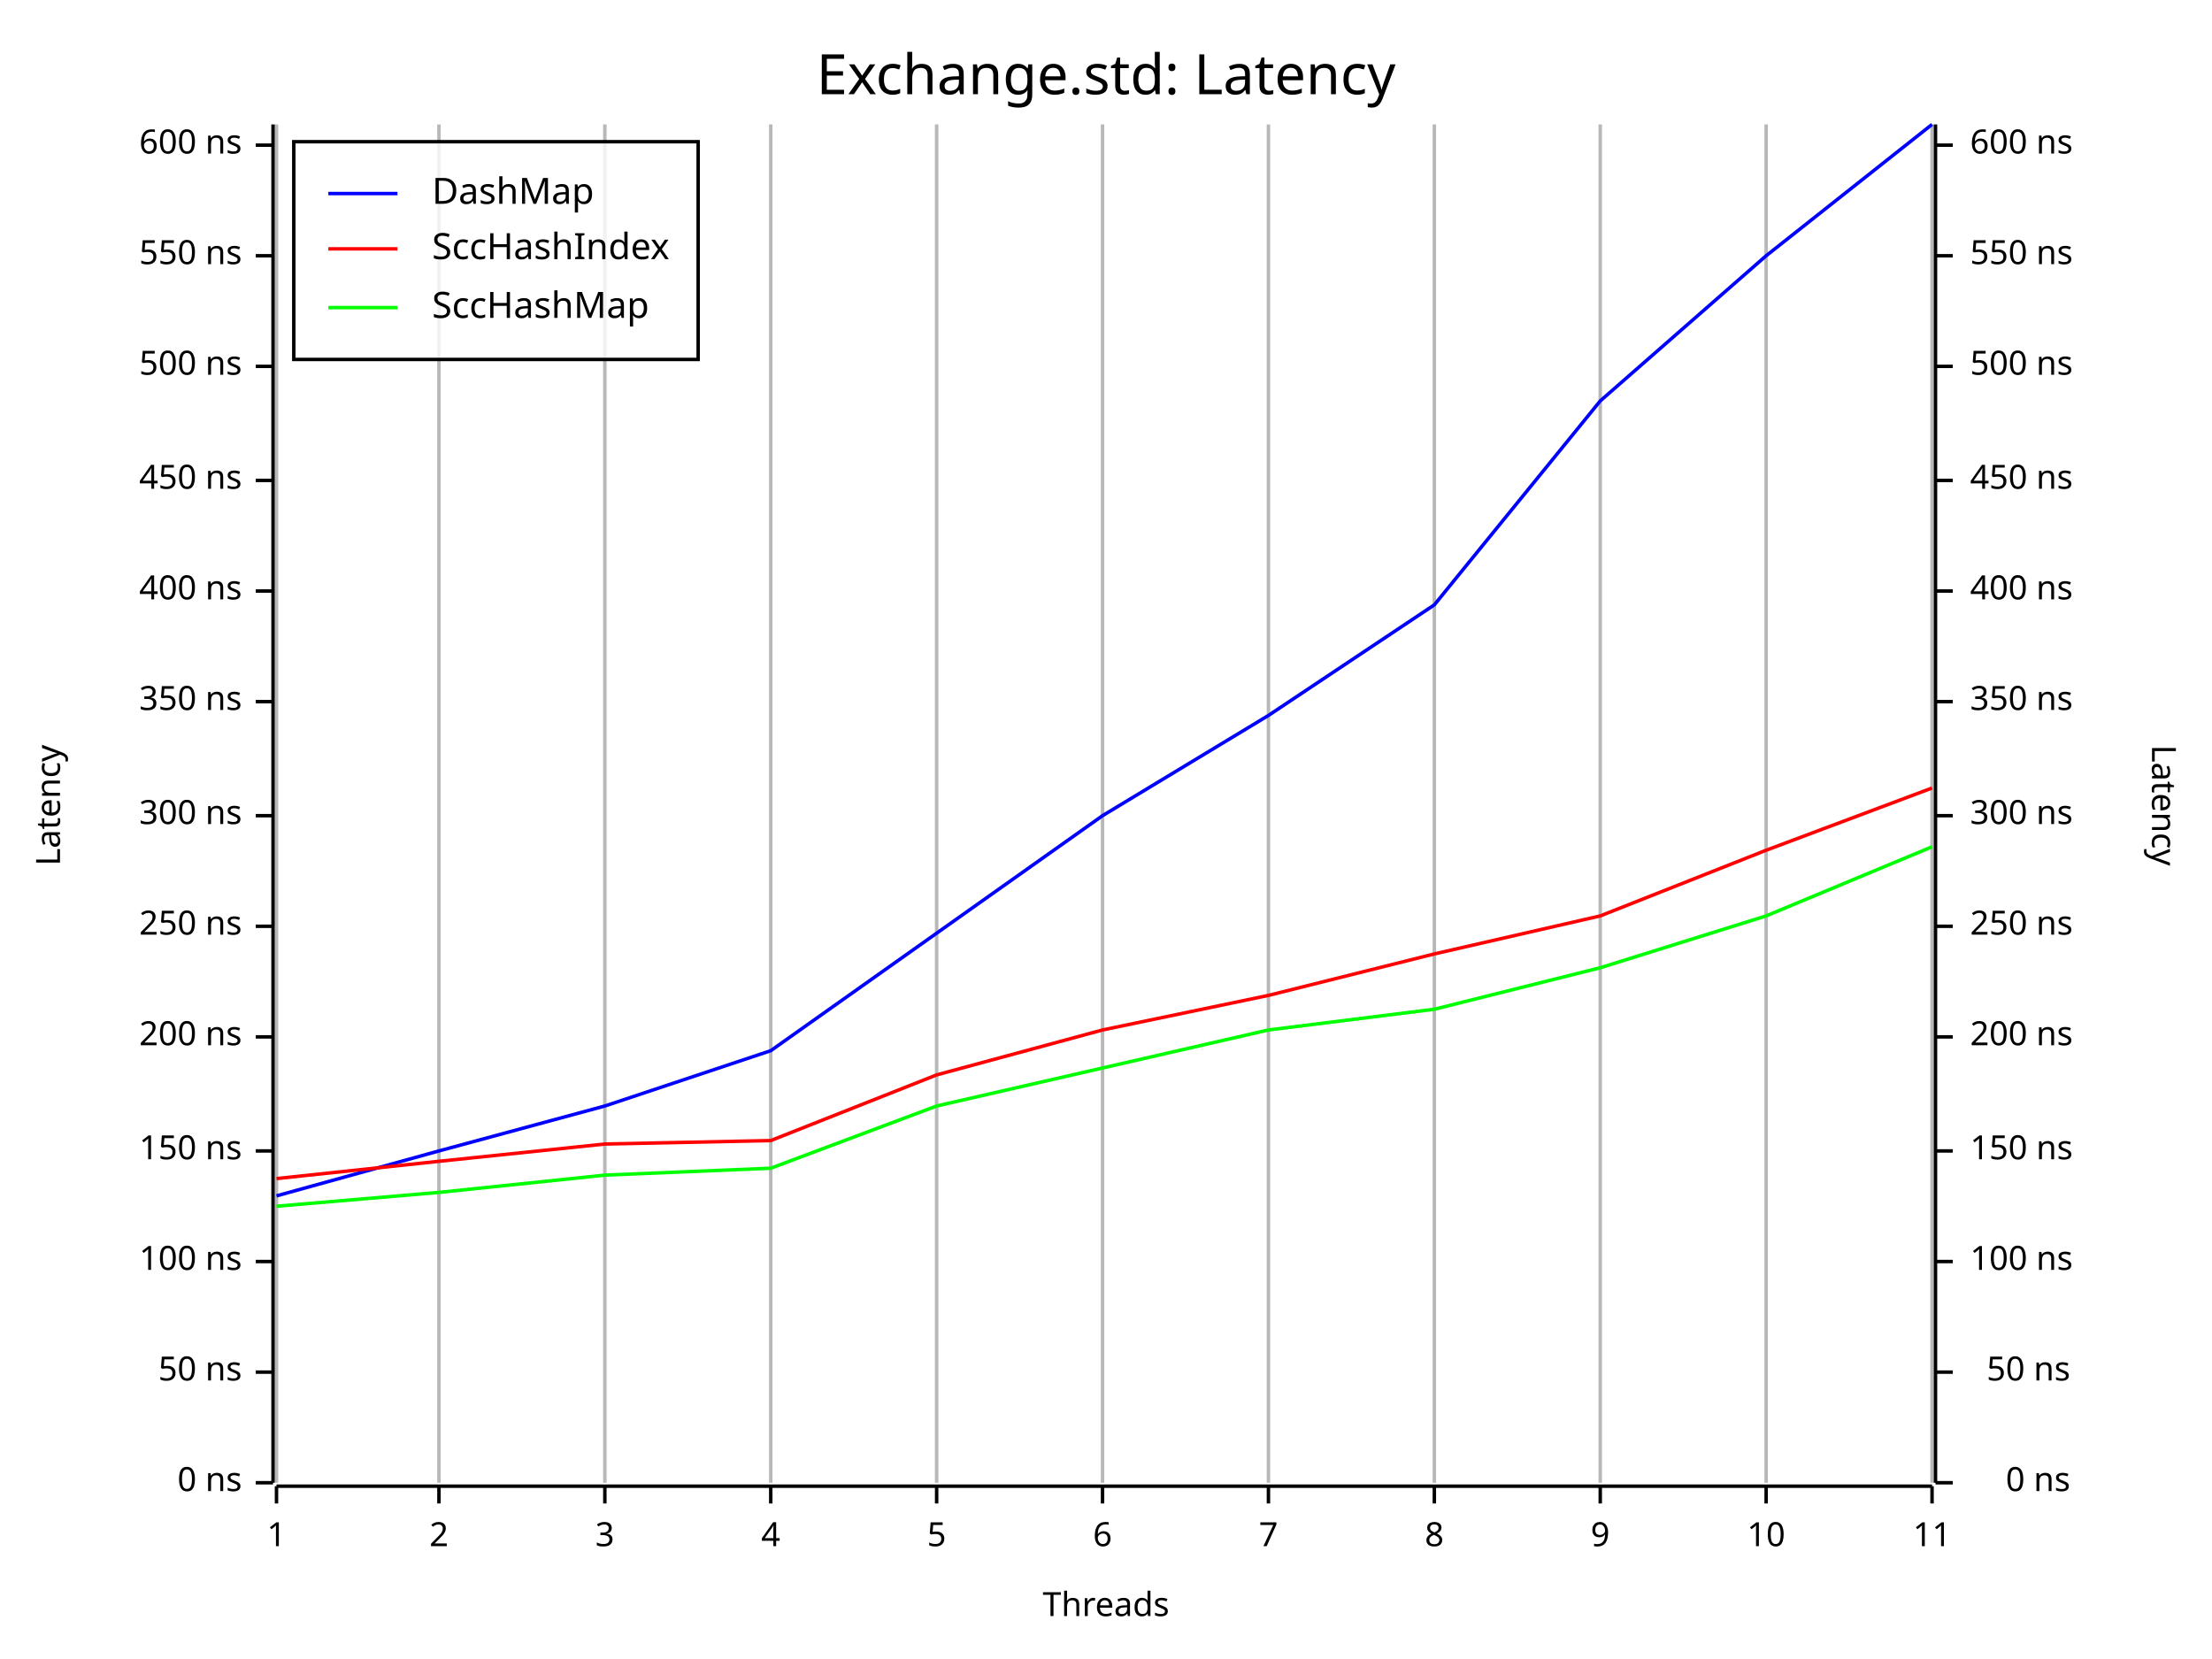
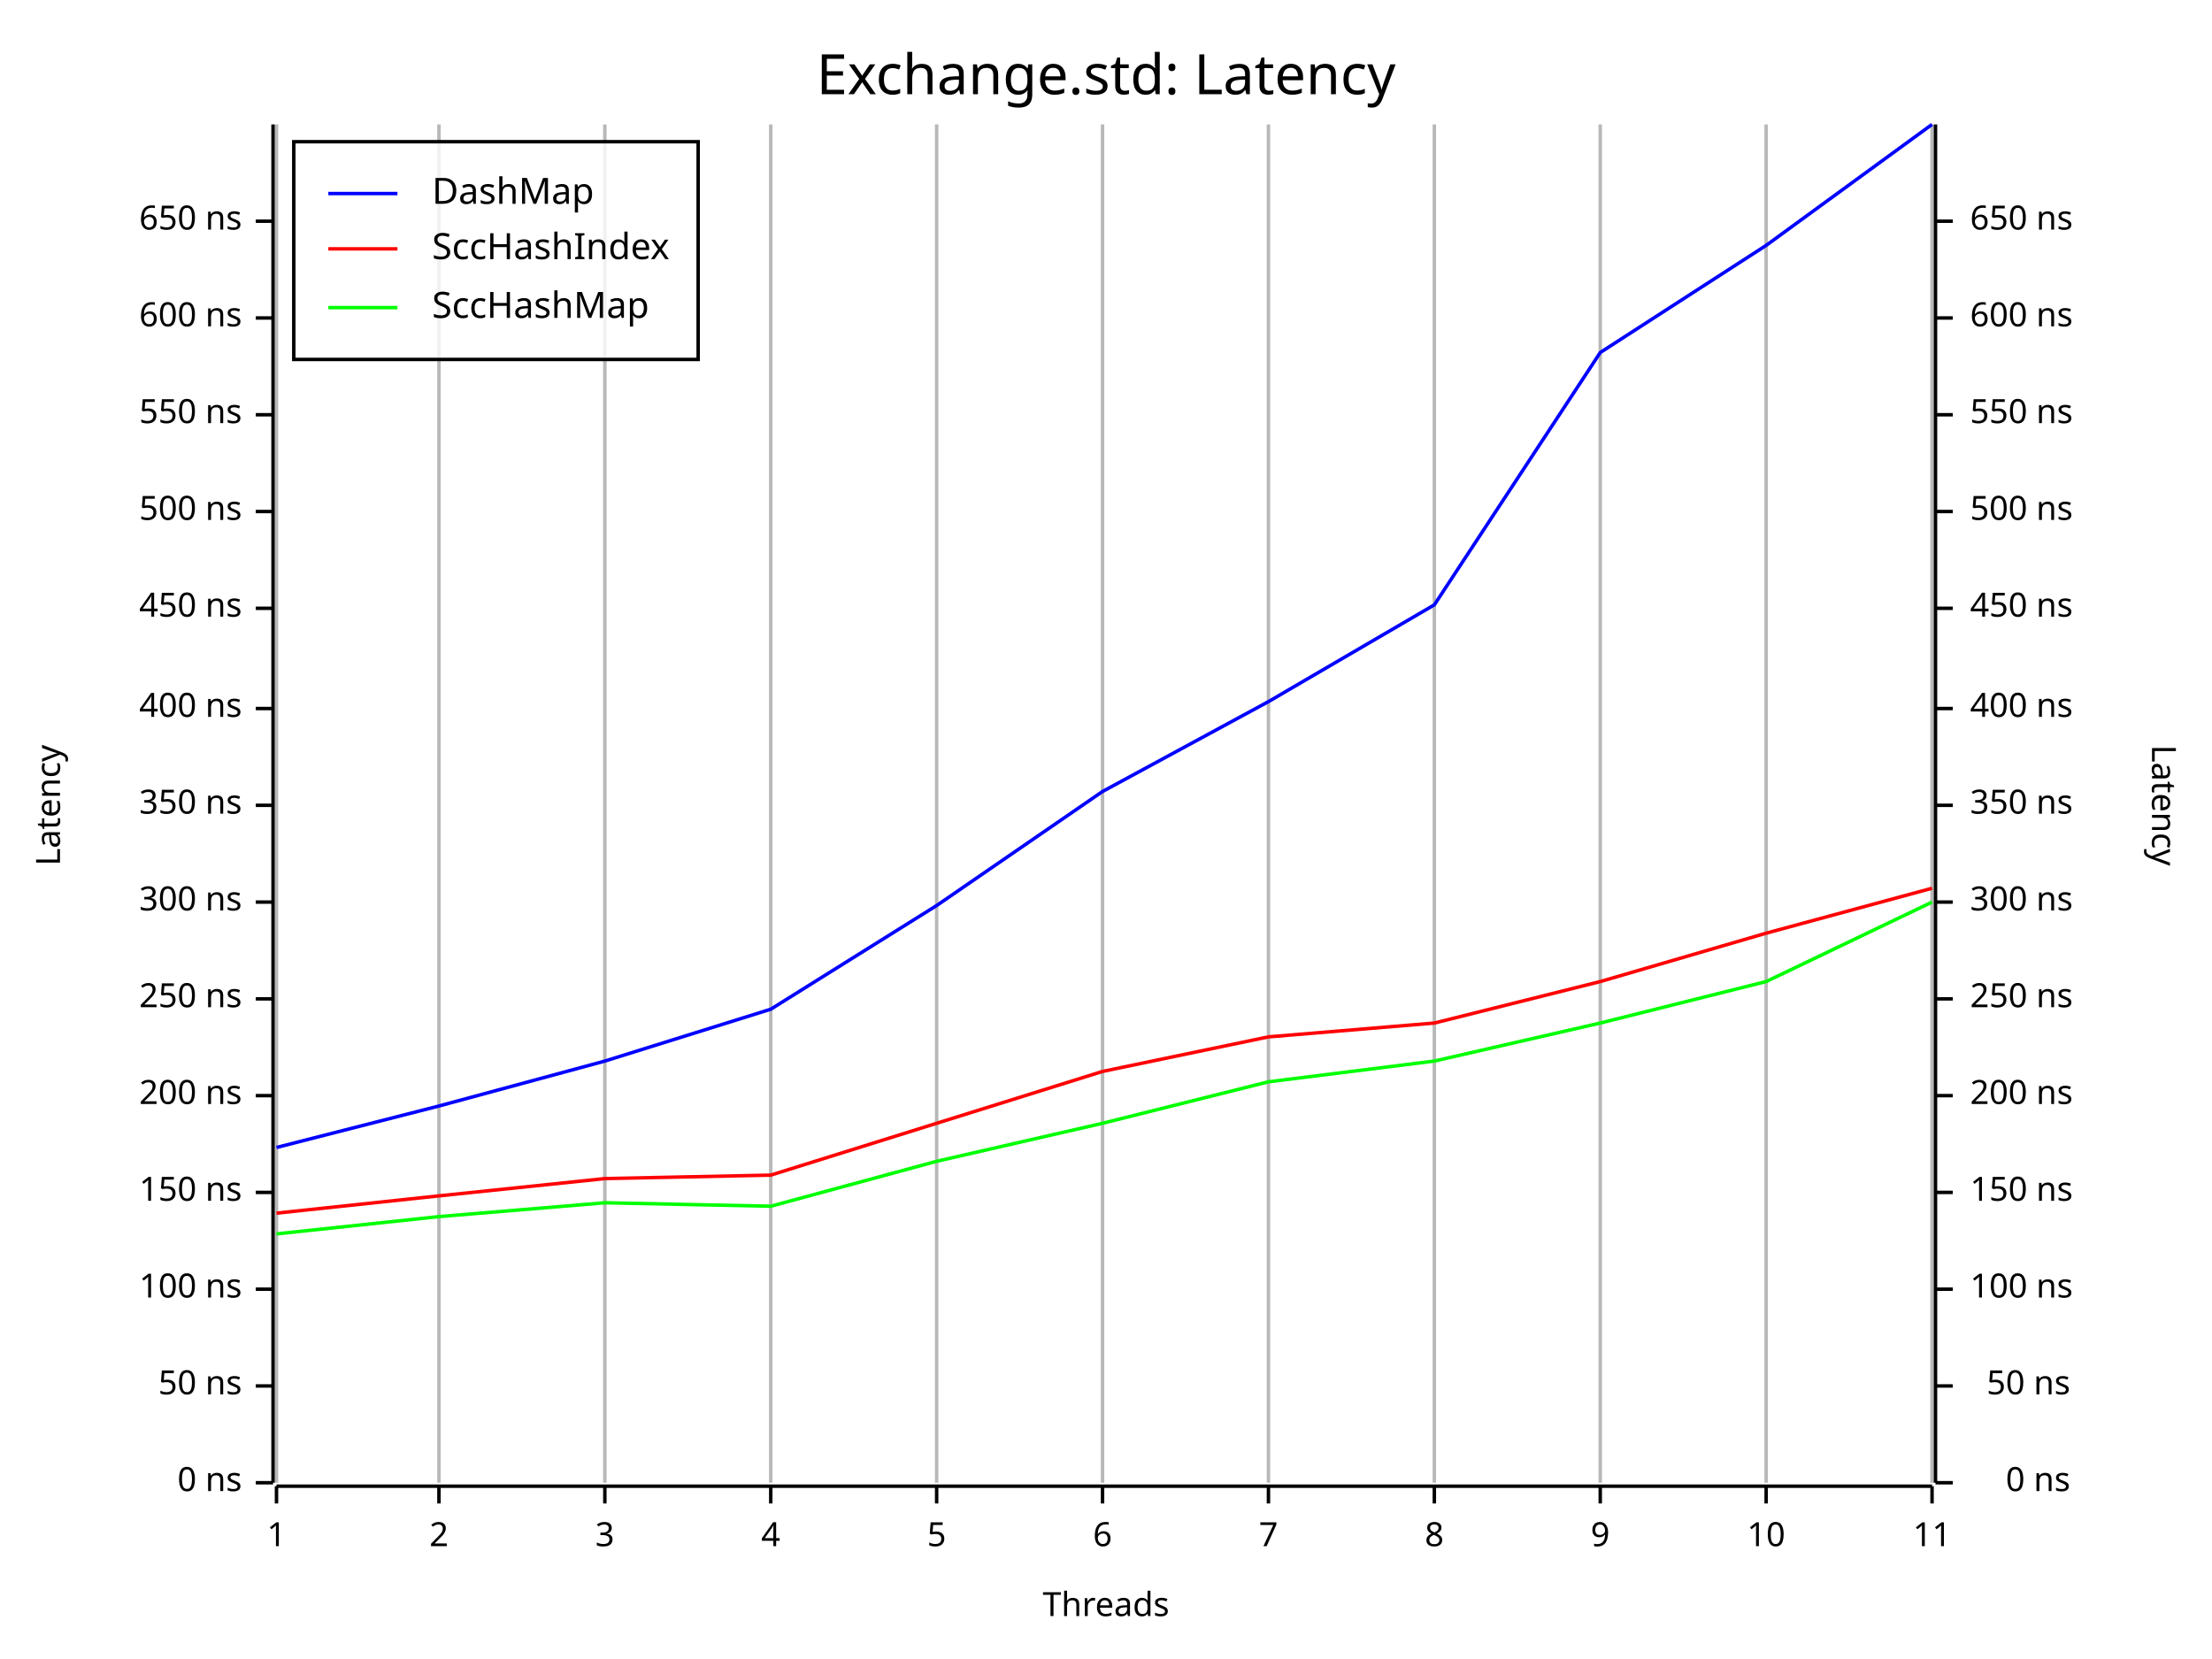
<svg xmlns="http://www.w3.org/2000/svg" width="640" height="480" viewBox="0 0 640 480">
  <rect x="0" y="0" width="640" height="480" opacity="1" fill="#FFFFFF" stroke="none" />
  <text x="320" y="15" dy="0.76em" text-anchor="middle" font-family="Fira Code" font-size="16.129" opacity="1" fill="#000000">
Exchange.std: Latency
</text>
  <line opacity="0.1" stroke="#000000" stroke-width="1" x1="80" y1="429" x2="80" y2="36" />
  <line opacity="0.1" stroke="#000000" stroke-width="1" x1="127" y1="429" x2="127" y2="36" />
  <line opacity="0.1" stroke="#000000" stroke-width="1" x1="175" y1="429" x2="175" y2="36" />
  <line opacity="0.1" stroke="#000000" stroke-width="1" x1="223" y1="429" x2="223" y2="36" />
  <line opacity="0.1" stroke="#000000" stroke-width="1" x1="271" y1="429" x2="271" y2="36" />
  <line opacity="0.1" stroke="#000000" stroke-width="1" x1="319" y1="429" x2="319" y2="36" />
  <line opacity="0.1" stroke="#000000" stroke-width="1" x1="367" y1="429" x2="367" y2="36" />
  <line opacity="0.1" stroke="#000000" stroke-width="1" x1="415" y1="429" x2="415" y2="36" />
  <line opacity="0.1" stroke="#000000" stroke-width="1" x1="463" y1="429" x2="463" y2="36" />
  <line opacity="0.1" stroke="#000000" stroke-width="1" x1="511" y1="429" x2="511" y2="36" />
  <line opacity="0.1" stroke="#000000" stroke-width="1" x1="559" y1="429" x2="559" y2="36" />
  <text x="10" y="233" dy="0.76em" text-anchor="middle" font-family="sans-serif" font-size="9.677" opacity="1" fill="#000000" transform="rotate(270, 10, 233)">
Latency
</text>
  <text x="320" y="470" dy="-0.5ex" text-anchor="middle" font-family="sans-serif" font-size="9.677" opacity="1" fill="#000000">
Threads
</text>
  <text x="630" y="233" dy="0.76em" text-anchor="middle" font-family="sans-serif" font-size="9.677" opacity="1" fill="#000000" transform="rotate(90, 630, 233)">
Latency
</text>
  <line opacity="0.2" stroke="#000000" stroke-width="1" x1="80" y1="429" x2="80" y2="36" />
  <line opacity="0.2" stroke="#000000" stroke-width="1" x1="127" y1="429" x2="127" y2="36" />
  <line opacity="0.2" stroke="#000000" stroke-width="1" x1="175" y1="429" x2="175" y2="36" />
  <line opacity="0.2" stroke="#000000" stroke-width="1" x1="223" y1="429" x2="223" y2="36" />
  <line opacity="0.2" stroke="#000000" stroke-width="1" x1="271" y1="429" x2="271" y2="36" />
  <line opacity="0.2" stroke="#000000" stroke-width="1" x1="319" y1="429" x2="319" y2="36" />
  <line opacity="0.2" stroke="#000000" stroke-width="1" x1="367" y1="429" x2="367" y2="36" />
  <line opacity="0.2" stroke="#000000" stroke-width="1" x1="415" y1="429" x2="415" y2="36" />
  <line opacity="0.2" stroke="#000000" stroke-width="1" x1="463" y1="429" x2="463" y2="36" />
  <line opacity="0.2" stroke="#000000" stroke-width="1" x1="511" y1="429" x2="511" y2="36" />
  <line opacity="0.2" stroke="#000000" stroke-width="1" x1="559" y1="429" x2="559" y2="36" />
  <polyline fill="none" opacity="1" stroke="#000000" stroke-width="1" points="79,36 79,429 " />
  <text x="70" y="429" dy="0.5ex" text-anchor="end" font-family="sans-serif" font-size="9.677" opacity="1" fill="#000000">
0 ns
</text>
  <polyline fill="none" opacity="1" stroke="#000000" stroke-width="1" points="74,429 79,429 " />
-   <text x="70" y="397" dy="0.5ex" text-anchor="end" font-family="sans-serif" font-size="9.677" opacity="1" fill="#000000">
+   <text x="70" y="401" dy="0.5ex" text-anchor="end" font-family="sans-serif" font-size="9.677" opacity="1" fill="#000000">
50 ns
</text>
-   <polyline fill="none" opacity="1" stroke="#000000" stroke-width="1" points="74,397 79,397 " />
-   <text x="70" y="365" dy="0.5ex" text-anchor="end" font-family="sans-serif" font-size="9.677" opacity="1" fill="#000000">
+   <polyline fill="none" opacity="1" stroke="#000000" stroke-width="1" points="74,401 79,401 " />
+   <text x="70" y="373" dy="0.5ex" text-anchor="end" font-family="sans-serif" font-size="9.677" opacity="1" fill="#000000">
100 ns
</text>
-   <polyline fill="none" opacity="1" stroke="#000000" stroke-width="1" points="74,365 79,365 " />
-   <text x="70" y="333" dy="0.5ex" text-anchor="end" font-family="sans-serif" font-size="9.677" opacity="1" fill="#000000">
+   <polyline fill="none" opacity="1" stroke="#000000" stroke-width="1" points="74,373 79,373 " />
+   <text x="70" y="345" dy="0.5ex" text-anchor="end" font-family="sans-serif" font-size="9.677" opacity="1" fill="#000000">
150 ns
</text>
-   <polyline fill="none" opacity="1" stroke="#000000" stroke-width="1" points="74,333 79,333 " />
-   <text x="70" y="300" dy="0.5ex" text-anchor="end" font-family="sans-serif" font-size="9.677" opacity="1" fill="#000000">
+   <polyline fill="none" opacity="1" stroke="#000000" stroke-width="1" points="74,345 79,345 " />
+   <text x="70" y="317" dy="0.5ex" text-anchor="end" font-family="sans-serif" font-size="9.677" opacity="1" fill="#000000">
200 ns
</text>
-   <polyline fill="none" opacity="1" stroke="#000000" stroke-width="1" points="74,300 79,300 " />
-   <text x="70" y="268" dy="0.5ex" text-anchor="end" font-family="sans-serif" font-size="9.677" opacity="1" fill="#000000">
+   <polyline fill="none" opacity="1" stroke="#000000" stroke-width="1" points="74,317 79,317 " />
+   <text x="70" y="289" dy="0.5ex" text-anchor="end" font-family="sans-serif" font-size="9.677" opacity="1" fill="#000000">
250 ns
</text>
-   <polyline fill="none" opacity="1" stroke="#000000" stroke-width="1" points="74,268 79,268 " />
-   <text x="70" y="236" dy="0.5ex" text-anchor="end" font-family="sans-serif" font-size="9.677" opacity="1" fill="#000000">
+   <polyline fill="none" opacity="1" stroke="#000000" stroke-width="1" points="74,289 79,289 " />
+   <text x="70" y="261" dy="0.5ex" text-anchor="end" font-family="sans-serif" font-size="9.677" opacity="1" fill="#000000">
300 ns
</text>
-   <polyline fill="none" opacity="1" stroke="#000000" stroke-width="1" points="74,236 79,236 " />
-   <text x="70" y="203" dy="0.5ex" text-anchor="end" font-family="sans-serif" font-size="9.677" opacity="1" fill="#000000">
+   <polyline fill="none" opacity="1" stroke="#000000" stroke-width="1" points="74,261 79,261 " />
+   <text x="70" y="233" dy="0.5ex" text-anchor="end" font-family="sans-serif" font-size="9.677" opacity="1" fill="#000000">
350 ns
</text>
-   <polyline fill="none" opacity="1" stroke="#000000" stroke-width="1" points="74,203 79,203 " />
-   <text x="70" y="171" dy="0.5ex" text-anchor="end" font-family="sans-serif" font-size="9.677" opacity="1" fill="#000000">
+   <polyline fill="none" opacity="1" stroke="#000000" stroke-width="1" points="74,233 79,233 " />
+   <text x="70" y="205" dy="0.5ex" text-anchor="end" font-family="sans-serif" font-size="9.677" opacity="1" fill="#000000">
400 ns
</text>
-   <polyline fill="none" opacity="1" stroke="#000000" stroke-width="1" points="74,171 79,171 " />
-   <text x="70" y="139" dy="0.5ex" text-anchor="end" font-family="sans-serif" font-size="9.677" opacity="1" fill="#000000">
+   <polyline fill="none" opacity="1" stroke="#000000" stroke-width="1" points="74,205 79,205 " />
+   <text x="70" y="176" dy="0.5ex" text-anchor="end" font-family="sans-serif" font-size="9.677" opacity="1" fill="#000000">
450 ns
</text>
-   <polyline fill="none" opacity="1" stroke="#000000" stroke-width="1" points="74,139 79,139 " />
-   <text x="70" y="106" dy="0.5ex" text-anchor="end" font-family="sans-serif" font-size="9.677" opacity="1" fill="#000000">
+   <polyline fill="none" opacity="1" stroke="#000000" stroke-width="1" points="74,176 79,176 " />
+   <text x="70" y="148" dy="0.5ex" text-anchor="end" font-family="sans-serif" font-size="9.677" opacity="1" fill="#000000">
500 ns
</text>
-   <polyline fill="none" opacity="1" stroke="#000000" stroke-width="1" points="74,106 79,106 " />
-   <text x="70" y="74" dy="0.5ex" text-anchor="end" font-family="sans-serif" font-size="9.677" opacity="1" fill="#000000">
+   <polyline fill="none" opacity="1" stroke="#000000" stroke-width="1" points="74,148 79,148 " />
+   <text x="70" y="120" dy="0.5ex" text-anchor="end" font-family="sans-serif" font-size="9.677" opacity="1" fill="#000000">
550 ns
</text>
-   <polyline fill="none" opacity="1" stroke="#000000" stroke-width="1" points="74,74 79,74 " />
-   <text x="70" y="42" dy="0.5ex" text-anchor="end" font-family="sans-serif" font-size="9.677" opacity="1" fill="#000000">
+   <polyline fill="none" opacity="1" stroke="#000000" stroke-width="1" points="74,120 79,120 " />
+   <text x="70" y="92" dy="0.5ex" text-anchor="end" font-family="sans-serif" font-size="9.677" opacity="1" fill="#000000">
600 ns
</text>
-   <polyline fill="none" opacity="1" stroke="#000000" stroke-width="1" points="74,42 79,42 " />
+   <polyline fill="none" opacity="1" stroke="#000000" stroke-width="1" points="74,92 79,92 " />
+   <text x="70" y="64" dy="0.5ex" text-anchor="end" font-family="sans-serif" font-size="9.677" opacity="1" fill="#000000">
+ 650 ns
+ </text>
+   <polyline fill="none" opacity="1" stroke="#000000" stroke-width="1" points="74,64 79,64 " />
  <polyline fill="none" opacity="1" stroke="#000000" stroke-width="1" points="80,430 559,430 " />
  <text x="80" y="440" dy="0.76em" text-anchor="middle" font-family="sans-serif" font-size="9.677" opacity="1" fill="#000000">
1
</text>
  <polyline fill="none" opacity="1" stroke="#000000" stroke-width="1" points="80,430 80,435 " />
  <text x="127" y="440" dy="0.76em" text-anchor="middle" font-family="sans-serif" font-size="9.677" opacity="1" fill="#000000">
2
</text>
  <polyline fill="none" opacity="1" stroke="#000000" stroke-width="1" points="127,430 127,435 " />
  <text x="175" y="440" dy="0.76em" text-anchor="middle" font-family="sans-serif" font-size="9.677" opacity="1" fill="#000000">
3
</text>
  <polyline fill="none" opacity="1" stroke="#000000" stroke-width="1" points="175,430 175,435 " />
  <text x="223" y="440" dy="0.76em" text-anchor="middle" font-family="sans-serif" font-size="9.677" opacity="1" fill="#000000">
4
</text>
  <polyline fill="none" opacity="1" stroke="#000000" stroke-width="1" points="223,430 223,435 " />
  <text x="271" y="440" dy="0.76em" text-anchor="middle" font-family="sans-serif" font-size="9.677" opacity="1" fill="#000000">
5
</text>
  <polyline fill="none" opacity="1" stroke="#000000" stroke-width="1" points="271,430 271,435 " />
  <text x="319" y="440" dy="0.76em" text-anchor="middle" font-family="sans-serif" font-size="9.677" opacity="1" fill="#000000">
6
</text>
  <polyline fill="none" opacity="1" stroke="#000000" stroke-width="1" points="319,430 319,435 " />
  <text x="367" y="440" dy="0.76em" text-anchor="middle" font-family="sans-serif" font-size="9.677" opacity="1" fill="#000000">
7
</text>
  <polyline fill="none" opacity="1" stroke="#000000" stroke-width="1" points="367,430 367,435 " />
  <text x="415" y="440" dy="0.76em" text-anchor="middle" font-family="sans-serif" font-size="9.677" opacity="1" fill="#000000">
8
</text>
  <polyline fill="none" opacity="1" stroke="#000000" stroke-width="1" points="415,430 415,435 " />
  <text x="463" y="440" dy="0.76em" text-anchor="middle" font-family="sans-serif" font-size="9.677" opacity="1" fill="#000000">
9
</text>
  <polyline fill="none" opacity="1" stroke="#000000" stroke-width="1" points="463,430 463,435 " />
  <text x="511" y="440" dy="0.76em" text-anchor="middle" font-family="sans-serif" font-size="9.677" opacity="1" fill="#000000">
10
</text>
  <polyline fill="none" opacity="1" stroke="#000000" stroke-width="1" points="511,430 511,435 " />
  <text x="559" y="440" dy="0.76em" text-anchor="middle" font-family="sans-serif" font-size="9.677" opacity="1" fill="#000000">
11
</text>
  <polyline fill="none" opacity="1" stroke="#000000" stroke-width="1" points="559,430 559,435 " />
  <polyline fill="none" opacity="1" stroke="#000000" stroke-width="1" points="560,36 560,429 " />
  <text x="599" y="429" dy="0.5ex" text-anchor="end" font-family="sans-serif" font-size="9.677" opacity="1" fill="#000000">
0 ns
</text>
  <polyline fill="none" opacity="1" stroke="#000000" stroke-width="1" points="560,429 565,429 " />
-   <text x="599" y="397" dy="0.5ex" text-anchor="end" font-family="sans-serif" font-size="9.677" opacity="1" fill="#000000">
+   <text x="599" y="401" dy="0.5ex" text-anchor="end" font-family="sans-serif" font-size="9.677" opacity="1" fill="#000000">
50 ns
</text>
-   <polyline fill="none" opacity="1" stroke="#000000" stroke-width="1" points="560,397 565,397 " />
-   <text x="570" y="365" dy="0.5ex" text-anchor="start" font-family="sans-serif" font-size="9.677" opacity="1" fill="#000000">
+   <polyline fill="none" opacity="1" stroke="#000000" stroke-width="1" points="560,401 565,401 " />
+   <text x="570" y="373" dy="0.5ex" text-anchor="start" font-family="sans-serif" font-size="9.677" opacity="1" fill="#000000">
100 ns
</text>
-   <polyline fill="none" opacity="1" stroke="#000000" stroke-width="1" points="560,365 565,365 " />
-   <text x="570" y="333" dy="0.5ex" text-anchor="start" font-family="sans-serif" font-size="9.677" opacity="1" fill="#000000">
+   <polyline fill="none" opacity="1" stroke="#000000" stroke-width="1" points="560,373 565,373 " />
+   <text x="570" y="345" dy="0.5ex" text-anchor="start" font-family="sans-serif" font-size="9.677" opacity="1" fill="#000000">
150 ns
</text>
-   <polyline fill="none" opacity="1" stroke="#000000" stroke-width="1" points="560,333 565,333 " />
-   <text x="570" y="300" dy="0.5ex" text-anchor="start" font-family="sans-serif" font-size="9.677" opacity="1" fill="#000000">
+   <polyline fill="none" opacity="1" stroke="#000000" stroke-width="1" points="560,345 565,345 " />
+   <text x="570" y="317" dy="0.5ex" text-anchor="start" font-family="sans-serif" font-size="9.677" opacity="1" fill="#000000">
200 ns
</text>
-   <polyline fill="none" opacity="1" stroke="#000000" stroke-width="1" points="560,300 565,300 " />
-   <text x="570" y="268" dy="0.5ex" text-anchor="start" font-family="sans-serif" font-size="9.677" opacity="1" fill="#000000">
+   <polyline fill="none" opacity="1" stroke="#000000" stroke-width="1" points="560,317 565,317 " />
+   <text x="570" y="289" dy="0.5ex" text-anchor="start" font-family="sans-serif" font-size="9.677" opacity="1" fill="#000000">
250 ns
</text>
-   <polyline fill="none" opacity="1" stroke="#000000" stroke-width="1" points="560,268 565,268 " />
-   <text x="570" y="236" dy="0.5ex" text-anchor="start" font-family="sans-serif" font-size="9.677" opacity="1" fill="#000000">
+   <polyline fill="none" opacity="1" stroke="#000000" stroke-width="1" points="560,289 565,289 " />
+   <text x="570" y="261" dy="0.5ex" text-anchor="start" font-family="sans-serif" font-size="9.677" opacity="1" fill="#000000">
300 ns
</text>
-   <polyline fill="none" opacity="1" stroke="#000000" stroke-width="1" points="560,236 565,236 " />
-   <text x="570" y="203" dy="0.5ex" text-anchor="start" font-family="sans-serif" font-size="9.677" opacity="1" fill="#000000">
+   <polyline fill="none" opacity="1" stroke="#000000" stroke-width="1" points="560,261 565,261 " />
+   <text x="570" y="233" dy="0.5ex" text-anchor="start" font-family="sans-serif" font-size="9.677" opacity="1" fill="#000000">
350 ns
</text>
-   <polyline fill="none" opacity="1" stroke="#000000" stroke-width="1" points="560,203 565,203 " />
-   <text x="570" y="171" dy="0.5ex" text-anchor="start" font-family="sans-serif" font-size="9.677" opacity="1" fill="#000000">
+   <polyline fill="none" opacity="1" stroke="#000000" stroke-width="1" points="560,233 565,233 " />
+   <text x="570" y="205" dy="0.5ex" text-anchor="start" font-family="sans-serif" font-size="9.677" opacity="1" fill="#000000">
400 ns
</text>
-   <polyline fill="none" opacity="1" stroke="#000000" stroke-width="1" points="560,171 565,171 " />
-   <text x="570" y="139" dy="0.5ex" text-anchor="start" font-family="sans-serif" font-size="9.677" opacity="1" fill="#000000">
+   <polyline fill="none" opacity="1" stroke="#000000" stroke-width="1" points="560,205 565,205 " />
+   <text x="570" y="176" dy="0.5ex" text-anchor="start" font-family="sans-serif" font-size="9.677" opacity="1" fill="#000000">
450 ns
</text>
-   <polyline fill="none" opacity="1" stroke="#000000" stroke-width="1" points="560,139 565,139 " />
-   <text x="570" y="106" dy="0.5ex" text-anchor="start" font-family="sans-serif" font-size="9.677" opacity="1" fill="#000000">
+   <polyline fill="none" opacity="1" stroke="#000000" stroke-width="1" points="560,176 565,176 " />
+   <text x="570" y="148" dy="0.5ex" text-anchor="start" font-family="sans-serif" font-size="9.677" opacity="1" fill="#000000">
500 ns
</text>
-   <polyline fill="none" opacity="1" stroke="#000000" stroke-width="1" points="560,106 565,106 " />
-   <text x="570" y="74" dy="0.5ex" text-anchor="start" font-family="sans-serif" font-size="9.677" opacity="1" fill="#000000">
+   <polyline fill="none" opacity="1" stroke="#000000" stroke-width="1" points="560,148 565,148 " />
+   <text x="570" y="120" dy="0.5ex" text-anchor="start" font-family="sans-serif" font-size="9.677" opacity="1" fill="#000000">
550 ns
</text>
-   <polyline fill="none" opacity="1" stroke="#000000" stroke-width="1" points="560,74 565,74 " />
-   <text x="570" y="42" dy="0.5ex" text-anchor="start" font-family="sans-serif" font-size="9.677" opacity="1" fill="#000000">
+   <polyline fill="none" opacity="1" stroke="#000000" stroke-width="1" points="560,120 565,120 " />
+   <text x="570" y="92" dy="0.5ex" text-anchor="start" font-family="sans-serif" font-size="9.677" opacity="1" fill="#000000">
600 ns
</text>
-   <polyline fill="none" opacity="1" stroke="#000000" stroke-width="1" points="560,42 565,42 " />
-   <polyline fill="none" opacity="1" stroke="#0000FF" stroke-width="1" points="80,346 127,333 175,320 223,304 271,270 319,236 367,207 415,175 463,116 511,74 559,36 " />
-   <polyline fill="none" opacity="1" stroke="#FF0000" stroke-width="1" points="80,341 127,336 175,331 223,330 271,311 319,298 367,288 415,276 463,265 511,246 559,228 " />
-   <polyline fill="none" opacity="1" stroke="#00FF00" stroke-width="1" points="80,349 127,345 175,340 223,338 271,320 319,309 367,298 415,292 463,280 511,265 559,245 " />
+   <polyline fill="none" opacity="1" stroke="#000000" stroke-width="1" points="560,92 565,92 " />
+   <text x="570" y="64" dy="0.5ex" text-anchor="start" font-family="sans-serif" font-size="9.677" opacity="1" fill="#000000">
+ 650 ns
+ </text>
+   <polyline fill="none" opacity="1" stroke="#000000" stroke-width="1" points="560,64 565,64 " />
+   <polyline fill="none" opacity="1" stroke="#0000FF" stroke-width="1" points="80,332 127,320 175,307 223,292 271,262 319,229 367,203 415,175 463,102 511,71 559,36 " />
+   <polyline fill="none" opacity="1" stroke="#FF0000" stroke-width="1" points="80,351 127,346 175,341 223,340 271,325 319,310 367,300 415,296 463,284 511,270 559,257 " />
+   <polyline fill="none" opacity="1" stroke="#00FF00" stroke-width="1" points="80,357 127,352 175,348 223,349 271,336 319,325 367,313 415,307 463,296 511,284 559,261 " />
  <rect x="85" y="41" width="117" height="63" opacity="0.8" fill="#FFFFFF" stroke="none" />
  <rect x="85" y="41" width="117" height="63" opacity="1" fill="none" stroke="#000000" />
  <text x="125" y="51" dy="0.76em" text-anchor="start" font-family="Fira Code" font-size="10.484" opacity="1" fill="#000000">
DashMap
</text>
  <text x="125" y="67" dy="0.76em" text-anchor="start" font-family="Fira Code" font-size="10.484" opacity="1" fill="#000000">
SccHashIndex
</text>
  <text x="125" y="84" dy="0.76em" text-anchor="start" font-family="Fira Code" font-size="10.484" opacity="1" fill="#000000">
SccHashMap
</text>
  <polyline fill="none" opacity="1" stroke="#0000FF" stroke-width="1" points="95,56 115,56 " />
  <polyline fill="none" opacity="1" stroke="#FF0000" stroke-width="1" points="95,72 115,72 " />
  <polyline fill="none" opacity="1" stroke="#00FF00" stroke-width="1" points="95,89 115,89 " />
</svg>
